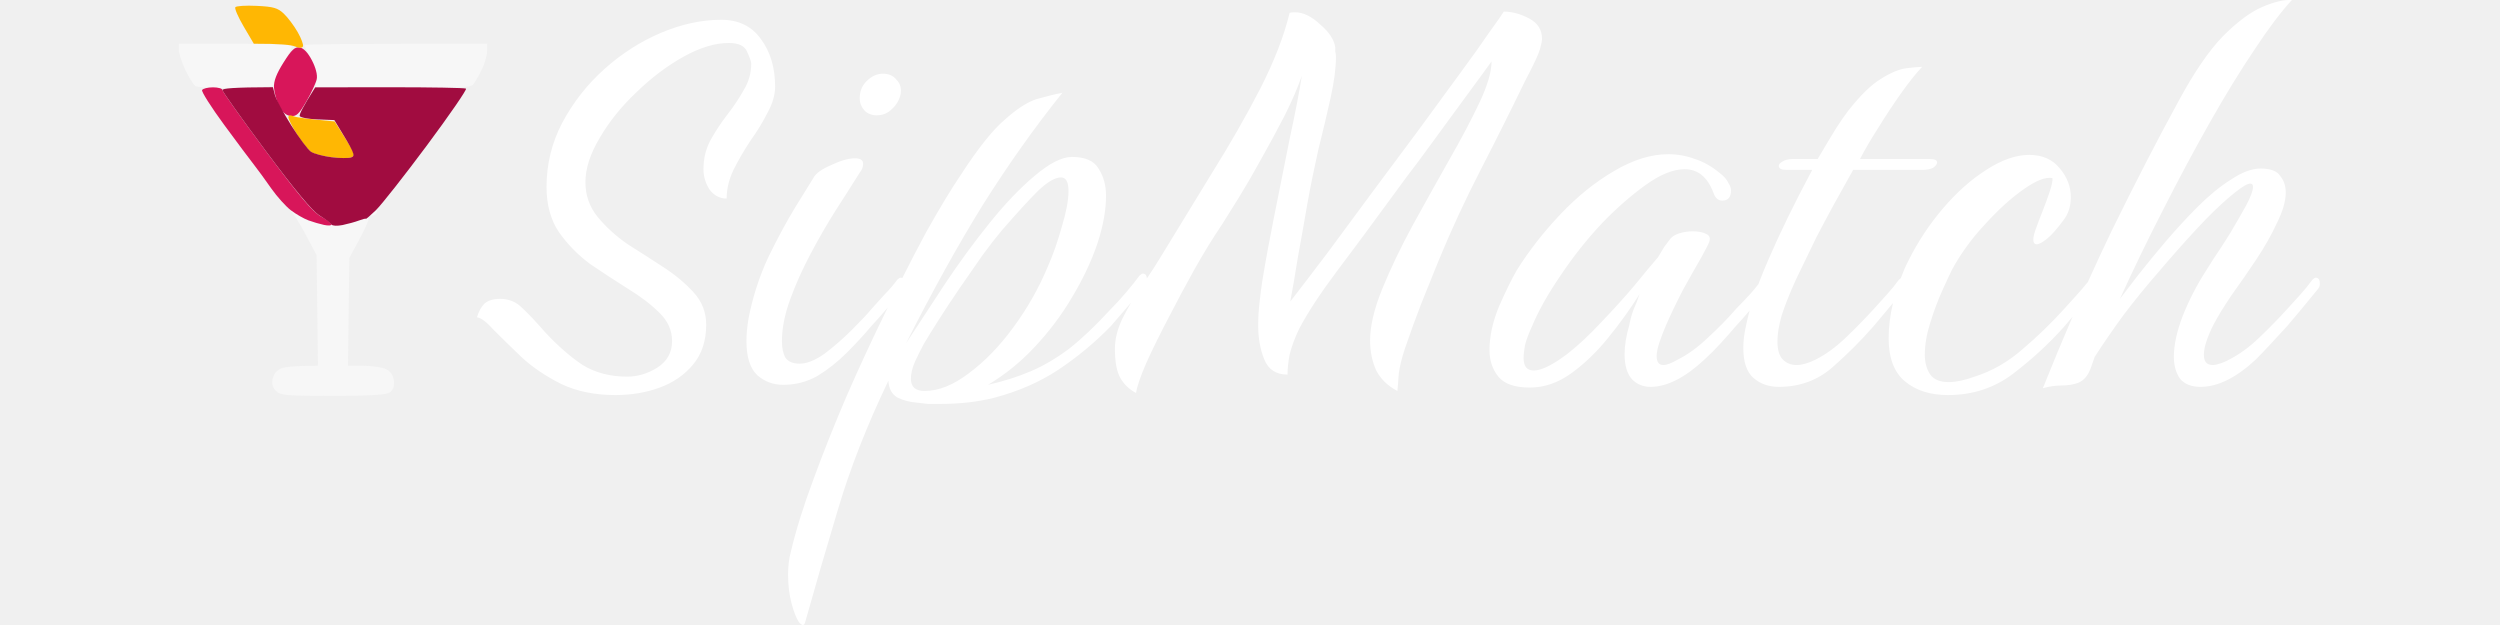
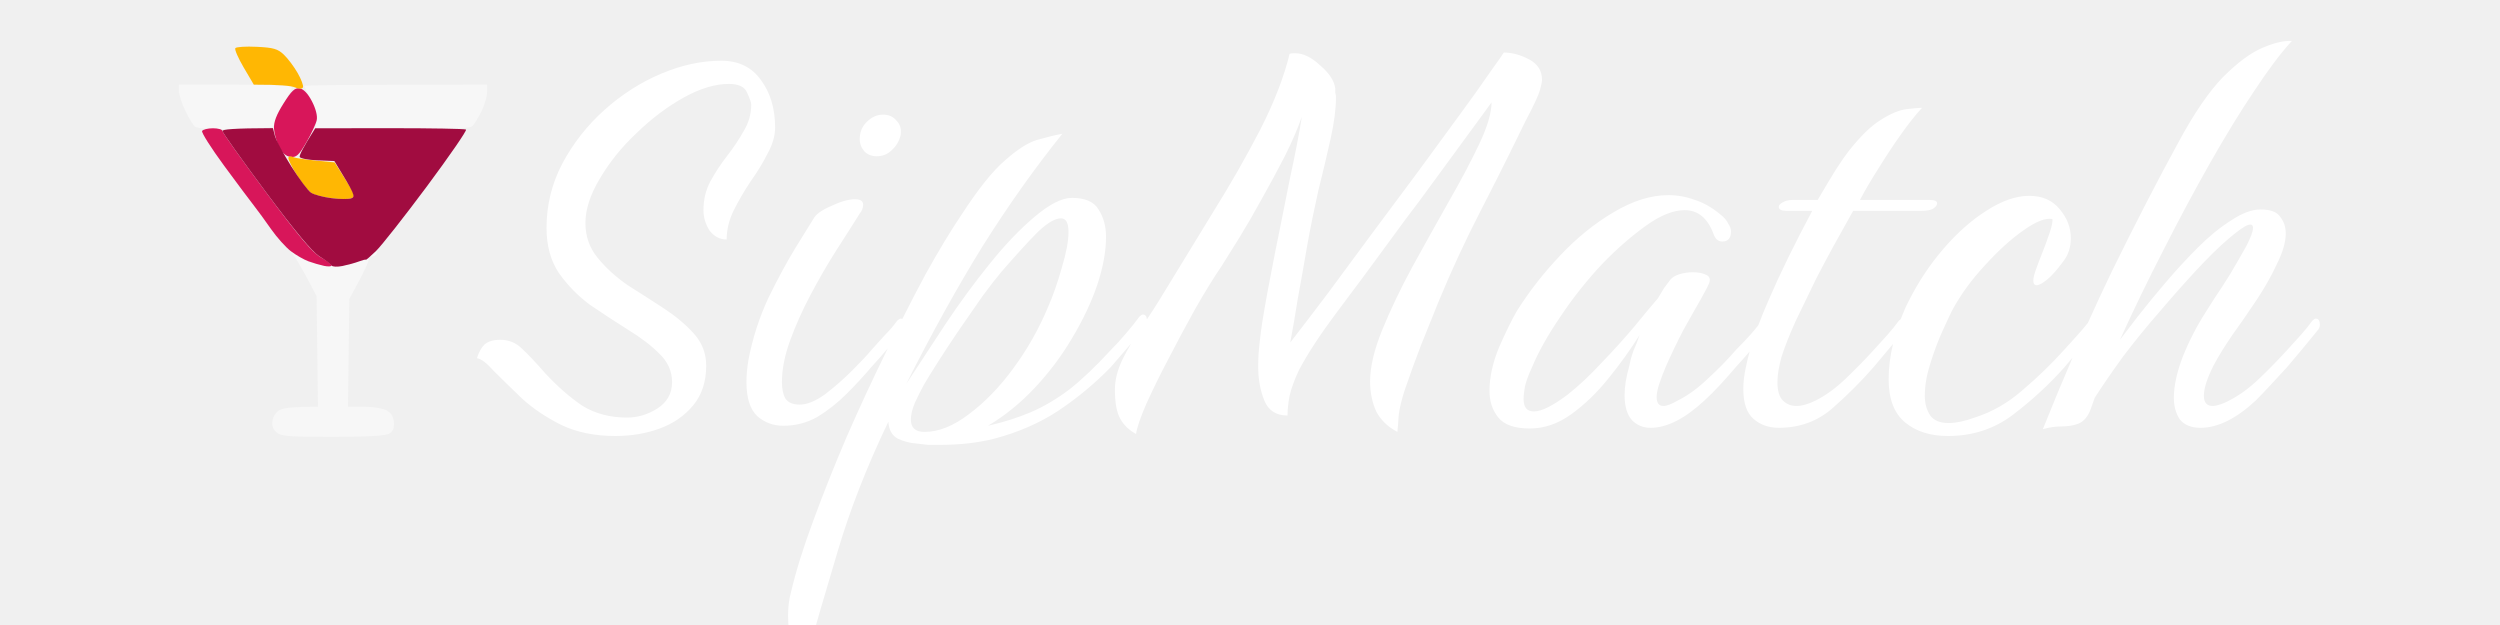
- <svg xmlns="http://www.w3.org/2000/svg" viewBox="0 0 785 229" width="200" height="50" preserveAspectRatio="xMidYMid meet">
+ <svg xmlns="http://www.w3.org/2000/svg" viewBox="0 -15 785 229" width="200" height="50" preserveAspectRatio="xMidYMid meet">
  <style>
    .s0 { fill: #ffffff } 
    .s1 { fill: #f7f7f7 } 
    .s2 { fill: #d8165a } 
    .s3 { fill: #ffb703 } 
    .s4 { fill: #a10c40 } 
  </style>
  <path id="SipMatch" fill-rule="evenodd" class="s0" d="m160 144.75q-11.25 0-19.75-4-8.5-4.25-14.5-9.75-6-5.75-10.25-10-4-4.5-6.25-4.75 1-3.25 2.75-5 2-1.75 5.75-1.75 4.75 0 8 3.25 3.5 3.25 8.5 9 7 7.5 13.75 12 7 4.25 16.25 4.25 5.75 0 11-3.25 5.5-3.5 5.5-9.75 0-6-4.75-10.5-4.5-4.5-11.5-8.75-6.75-4.25-13.75-9-6.75-5-11.5-11.75-4.5-6.75-4.5-16.5 0-12.5 5.75-23.5 6-11.25 15.5-19.75 9.5-8.5 20.75-13.25 11.25-4.75 22-4.75 9.5 0 14.5 7 5.25 7 5.25 17.5 0 4.5-2.75 9.5-2.5 5-6.25 10.25-3.5 5.25-6.25 10.75-2.5 5.25-2.5 10.5-3.75 0-6.25-3.25-2.25-3.5-2.25-7.5 0-5.75 2.5-10.5 2.75-5 6.25-9.5 3.5-4.5 6-9 2.75-4.5 2.75-9.75 0-1-1.5-4.25-1.25-3.25-6.75-3.25-7.5 0-16.5 5-9 5-17.25 13-8.25 7.75-13.5 16.75-5.25 8.75-5.25 16.25 0 7.25 4.5 12.75 4.5 5.5 11 10 6.75 4.25 13.25 8.5 6.5 4.25 11 9.25 4.5 5 4.5 11.75 0 8.75-4.75 14.5-4.75 5.75-12.25 8.5-7.5 2.75-16.25 2.75zm95.75-102.5q-2.75 0-4.5-1.75-1.75-2-1.75-4.5 0-3.75 2.5-6.25 2.75-2.75 6-2.75 3.25 0 5 2.25 2 2 1.5 5.25-0.75 3.25-3.25 5.5-2.25 2.25-5.5 2.25zm-34.25 98.75q-5.5 0-9.5-3.5-4-3.75-4-12.5 0-3.75 0.75-8.25 2.25-11.75 7.25-22.5 5.25-10.75 10-18.5 5-8 6.5-10.5 1.25-2.5 6.5-4.75 5.25-2.5 8.75-2.5 3 0 3 2 0 1.75-1.25 3.25-3.75 6-8.75 13.75-4.75 7.5-9.25 16-4.5 8.5-7.5 16.75-3 8.25-3 15.25 0 3.75 1.25 6 1.5 2.25 5.25 2.25 4 0 9.25-3.75 5.25-4 10-8.75 5-5 7.25-7.75 2.5-2.75 4.75-5.25 2.5-2.5 4.5-5.25 0.75-0.75 1.25-0.75 0.34 0 0.61 0.12 4.41-8.77 8.64-16.62 7.25-13 13-21.5 9.25-14.25 16-20 6.75-6 11.75-7.5 5.25-1.5 9.25-2.25-15.25 19-29.25 41.25-13.75 22.25-28 50.5 6.5-10 14.25-21.75 8-12 16.5-22.5 8.25-10.25 16.25-17 8.25-7 13.75-7 7.25 0 9.75 4.25 2.75 4.25 2.75 10 0 8-3.25 17.75-3.25 9.5-9.25 19.5-5.75 9.75-13.75 18.25-7.75 8.25-17 13.75 8.75-2 15.75-5 7-3 14-8.25 7-5.5 15.25-14.5 2.75-2.75 5.5-6 3-3.5 5-6.25 0.75-0.75 1.25-0.75 1.32 0 1.48 1.75 2.57-3.81 4.52-7 9.5-15.5 19.25-31.5 10-16 17.75-31 7.75-15.25 10.75-27.75 0.5-0.25 2-0.25 4.5 0 9.25 4.5 5 4.25 5.5 8.5 0 0.75 0 1.5 0.25 0.75 0.25 1.75 0 6.25-2 15.25-2 9-4.5 19-2.25 10-4 19.75-1.75 10.25-3.5 19.75-1.5 9.5-2.75 16 6-7.75 13.75-18 7.75-10.5 16.25-22 8.5-11.5 16.75-22.5 8.25-11.25 15-20.5 7-9.5 11.25-15.75 4.5-6.25 5.25-7.5 4.5 0 9.25 2.5 4.75 2.5 4.75 7.5 0 1-0.75 3.75-0.75 2.75-5.5 11.75-7.75 16-16.25 32.5-8.5 16.5-15.5 33.5-3 7.5-6.25 15.5-3 7.75-6 16.5-1.75 5.25-2.25 9.25-0.25 4-0.5 6.25-5.25-2.75-7.75-7.5-2.25-5-2.25-11 0-8 4.5-19 4.5-11 11-23 6.75-12.25 13.25-23.75 6.75-11.75 11.25-21.25 4.5-9.5 4.5-15.25 0 0-3.25 4.5-3.25 4.5-8.25 11.25-5 6.75-10.25 14-5.25 7.25-9.5 12.75-4 5.5-5.5 7.5-10.75 14.75-20 27-9 12-13.75 21-2.5 5.25-3.5 9.5-0.75 4-0.75 7.25-6.25 0-8.5-5.5-2.25-5.5-2.25-12.5 0-4.25 0.5-8.5 0.5-4.5 1-7.75 1.75-10.75 4.5-24.5 2.75-14 5.5-27.5 3-13.75 4.5-23.25-2.25 6.5-6.25 14.5-4 7.75-8.5 15.75-4.25 7.75-8.25 14.25-4 6.5-6.25 10-4.75 7-10 16.25-5 9-9.5 17.75-4.75 9-8.25 16.75-3.25 7.5-3.75 11-3.75-2-5.75-5.5-2-3.5-2-10.75 0-5.25 2.75-11 1.5-2.99 3.18-5.86-0.58 0.67-1.18 1.36-3.25 3.75-6.25 7.25-8.75 9-19.25 16-10.25 6.75-23.5 10.25-9 2.25-19.75 2.25-2.25 0-4.5 0-2.25-0.25-4.25-0.5-3.5-0.25-6.75-1.75-3.25-1.75-3.5-6.25-11.75 24.5-18.5 47.25-6.75 22.5-12 41.25-0.5 2-2.25 0-1.5-2.25-2.75-7-1.25-4.75-1.25-10.5 0-4.5 1-8.25 2.75-11.75 8.25-26.5 5.5-15 12.25-30.75 7-16 14.5-31.25 0.27-0.56 0.55-1.13-0.15 0.19-0.3 0.38-2.75 3.25-5.75 6.5-4 4.75-9 9.75-5 5-10.75 8.5-5.75 3.25-12.5 3.25zm51.75 2.25q7.75 0 16.25-6.5 8.75-6.5 16.25-16.75 7.75-10.5 12.75-22.5 2.75-6.25 5-14.25 2.5-8.25 2.5-13.25 0-5-2.75-5-3.25 0-8.5 5-5 5-13.25 14.5-2.75 3.25-7 9-4 5.75-8.5 12.25-4.25 6.25-7.75 11.75-3.5 5.5-5.25 8.5-1.5 2.75-3.25 6.5-1.5 3.5-1.5 6.25 0 4.5 5 4.5zm221.75-1.25q-8.25 0-11.5-4-3.25-4-3.25-9.75 0-7.5 3.5-16 3.75-8.5 6.5-13.25 6.75-10.75 16-20.5 9.25-9.75 19.5-15.75 10.5-6.25 20-6.25 5 0 9.75 1.75 4.75 1.5 9.25 5.25 2.25 1.75 3 3.5 1 1.5 1 2.75 0 3.75-3.25 3.75-2.25 0-3.25-3-3.25-8.5-10.5-8.5-6.25 0-14.25 5.75-8 5.75-15.75 13.75-8.5 9-15.5 19.5-7 10.25-10.5 18.75-1.75 3.75-2.5 6.75-0.5 2.75-0.5 4.75 0 4.5 3.75 4.5 4.25 0 12.5-6.25 6-4.75 12.25-11.5 6.5-6.75 12-13.25 5.5-6.75 8.75-10.5 1.25-2 2.25-3.75 1.25-1.75 2.25-3 1-1.25 3.25-2 2.5-0.75 5-0.75 3 0 5 1 2 1 0.75 3.5 0 0.25-2.75 5.25-2.75 4.75-6.5 11.5-3.5 6.75-6.25 13-1.5 3.5-2.5 6.5-1 3-1 5 0 3.25 2.5 3.25 1.75 0 5.25-2 5.5-2.75 11-8 5.75-5.25 10.5-10.75 2.75-2.75 5-5.25 1.57-1.74 3.01-3.6 1.63-4.33 3.74-9.15 6.25-14.5 16-32.75h-9.5q-2.75 0-2.75-1.5 0-0.75 1.25-1.5 1.5-1 4-1h9q4.25-7.25 6.75-11.25 2.75-4.25 4.5-6.5 6.5-8.25 11.75-11.5 5.5-3.5 9.5-4 4-0.5 5.75-0.5-3.5 3.75-7.75 9.75-4.25 6-8.25 12.5-4 6.25-6.75 11.5h25.5q2.75 0 2.75 1.25 0 1-1.5 2-1.5 0.75-4 0.75h-25.25q-4 7.25-7.25 13-3 5.5-6.25 11.75-3 6.25-7.5 15.5-3.5 7.75-5.25 13.25-1.5 5.5-1.5 9.25 0 4.75 2 6.75 2 2 5 2 3 0 7-2 5.5-2.75 11-8 5.5-5.25 10.5-10.75 2.5-2.75 4.75-5.25 2.25-2.5 4.25-5.25 0.38-0.38 0.69-0.57 1.41-3.76 2.81-6.43 5.25-10.5 12.75-19.25 7.5-8.75 15.75-14 8.5-5.5 15.75-5.5 7.25 0 11.25 5 4 4.75 4 10.5 0 5-2.75 8.5-3.5 4.75-6 6.75-2.5 2-3.75 2-1.25 0-1.25-1.75 0-1.5 1.25-4.75 0.5-1.5 2-5.25 1.5-3.75 2.75-7.5 1.25-3.75 1-5-3.75-0.75-10.75 4.25-6.75 4.75-14 12.75-7.25 7.75-12 16.5-1 2-3.5 7.5-2.5 5.5-4.5 12-2 6.25-2 11.75 0 4.25 2 7.25 2 2.75 6.75 2.75 4 0 9.5-2 9.5-3 17.5-10 8.25-7 15.25-14.75 2.5-2.75 4.75-5.25 2.11-2.34 4-4.69 4.36-9.69 8.75-18.81 13-26.5 24.5-47.5 8.5-15.75 16.25-23.75 8-8 14.5-10.75 6.5-2.75 10.75-2.5-6 6.5-13.75 18.25-7.75 11.5-16.25 26.5-8.5 15-17 31.75-8.5 16.5-16 33 2.25-3 6.5-8.5 4.5-5.75 10.25-12.5 5.75-6.75 11.75-12.75 6.25-6.25 12.25-10 6-4 10.75-4 5.5 0 7.25 2.75 2 2.5 2 6 0 4.75-3.25 11.25-3 6.5-7.5 13.25-4.5 6.75-9 13-4.25 6.25-6.75 11-3.5 7-3.5 11 0 3.75 3.25 3.75 1 0 2.5-0.5 1.75-0.5 3.5-1.5 5.5-2.75 11-8 5.5-5.25 10.5-10.75 2.5-2.75 4.75-5.25 2.25-2.5 4.25-5.25 0.75-0.75 1.25-0.75 1.5 0 1.5 2.25 0 1.25-1 2.25-5.25 6.5-11 13.25-3 3.25-6 6.5-2.75 3-5.5 5.75-10.75 10-20.25 10-5 0-7.5-3-2.25-3.25-2.25-8 0-6.5 3.25-15 3.5-8.75 8.5-16.5 0.5-0.75 3-4.75 2.75-4 6-9.25 3.25-5.5 5.75-10 2.5-4.75 2.5-6.75 0-1.75-2-1-2 0.75-7 5-5.25 4.5-11.75 11.5-6.5 7-13.5 15.25-7 8-13.25 16.25-6 8.25-10.5 15.25l-1.5 4.25q-1.5 4-4.5 5.25-2.75 1-6.25 1-3.25 0-6.75 1 5.42-13.55 10.89-26.21-1.57 1.86-3.14 3.71-8.25 9.25-18.75 17.25-10.25 7.75-23.75 7.75-9.75 0-15.75-5-6-5-6-15.75 0-6.3 1.59-12.96-3.45 4.18-7.09 8.46-6.75 7.75-15 15-8.25 7.25-19.75 7.25-5.5 0-9.25-3.25-3.75-3.25-3.75-11 0-2 0.25-4 0.25-2 0.75-4.25 0.52-2.58 1.32-5.45-2.44 2.85-5.07 5.7-2.75 3.25-5.75 6.5-2.75 3-5.75 5.75-10.75 10-19.75 10-4 0-6.75-2.75-2.75-3-2.75-9.25 0-4.75 1.75-10.75 0.5-2.75 1.5-5.5 1.25-2.75 2.25-5.75-5 8-11.5 16-6.25 7.75-13.5 13-7.25 5.25-15.25 5.25z" />
  <g id="Icono copa">
    <path id="Path 0" fill-rule="evenodd" class="s1" d="m0 16h20.5c11.27 0 20.69 0.34 20.93 0.75 0.23 0.41-1.11 3.22-2.98 6.25-1.87 3.03-3.41 6.29-3.43 7.25-0.02 1.57-1.45 1.78-13.77 2-7.99 0.15-14.34-0.17-15.16-0.75-0.77-0.55-2.46-3.25-3.74-6-1.28-2.75-2.33-6.01-2.34-7.25zm113 0l-0.02 2.75c-0.01 1.51-0.89 4.55-1.95 6.75-1.06 2.2-2.51 4.68-3.23 5.5-1.11 1.28-5.47 1.46-57.8 1l0.54-2.75q0.54-2.75-2-7.5c-1.4-2.61-2.54-4.97-2.54-5.25 0-0.28 15.07-0.5 67-0.5zm-70.5 62.09c1.1 0.87 3.57 2.21 5.5 2.97 1.92 0.77 5.97 1.39 9 1.39 3.25-0.01 6.83-0.72 8.75-1.73 1.98-1.05 3.45-1.33 3.75-0.72 0.27 0.55-1.19 4.04-7 14.5l-0.5 39.5 5.75 0.01c3.16 0.01 6.87 0.59 8.25 1.28q2.5 1.26 2.82 4.23c0.22 2.02-0.27 3.39-1.5 4.25-1.31 0.91-7.13 1.27-20.82 1.28-16.89 0.01-19.2-0.18-20.83-1.77-1.28-1.24-1.66-2.61-1.25-4.53 0.35-1.68 1.56-3.14 3.08-3.75 1.37-0.55 4.97-1 13.5-1l-0.5-40.5-3.44-6.5c-1.89-3.57-4.14-7.4-5-8.5-1.5-1.92-1.48-1.94 0.44-0.41zm30.21-1.07c0.12-0.01 0.01 0.43-0.25 0.98-0.25 0.55-1.02 0.99-1.71 0.98q-1.25-0.01 0.25-0.98c0.82-0.53 1.6-0.98 1.71-0.98z" />
    <path id="Path 1" class="s2" d="m38.39 22.9c-2.62 4.15-3.64 6.84-3.5 9.23 0.11 1.85 0.96 4.88 1.9 6.73 1.15 2.25 2.53 3.44 4.21 3.63 2.1 0.24 3.02-0.62 5.76-5.35 1.8-3.1 3.5-6.76 3.79-8.14 0.32-1.53-0.36-4.2-1.76-6.89-1.47-2.82-3.08-4.51-4.5-4.73-1.76-0.28-2.95 0.84-5.9 5.52zm-29.84 10.1c-0.3 0.55 3.34 6.29 8.09 12.75 4.76 6.46 9.71 13.1 11.02 14.75 1.3 1.65 4.09 5.47 6.2 8.5 2.12 3.03 5.38 6.65 7.24 8.06 1.87 1.41 4.75 3.06 6.4 3.67 1.65 0.61 4.24 1.37 5.75 1.69 1.51 0.32 2.75 0.24 2.74-0.17 0-0.41-1.8-1.76-4-3-2.98-1.68-8.02-7.66-19.99-23.75-8.8-11.82-16-21.95-16-22.5 0-0.55-1.55-1-3.45-1-1.9 0-3.7 0.45-4 1z" />
    <path id="Path 2" class="s3" d="m20.72 2.65c-0.33 0.47 1.07 3.67 3.09 7.11l3.69 6.26c9.69-0.02 13.63 0.43 15 0.98q2.5 1 3 0c0.27-0.55-0.6-2.91-1.94-5.25-1.34-2.34-3.62-5.38-5.08-6.75-2.22-2.1-3.81-2.56-9.9-2.85-4-0.2-7.53 0.03-7.86 0.5zm19.44 40.24c-0.09 0.61 1.42 3.58 3.34 6.61 1.92 3.03 4.4 5.95 5.5 6.5 1.1 0.55 4.36 1.29 7.25 1.65 2.89 0.36 6.04 0.36 7 0 1.55-0.57 1.29-1.37-2.19-6.9l-3.95-6.25c-10.55-0.92-14.33-1.54-15.2-1.95-0.95-0.45-1.66-0.31-1.75 0.34z" />
    <path id="Path 3" class="s4" d="m16 33c0 0.55 7.12 10.56 15.82 22.25 10.85 14.57 17.06 22.02 19.75 23.7 2.16 1.34 4.16 2.84 4.43 3.33 0.27 0.49 2.08 0.57 4 0.18 1.92-0.4 4.63-1.14 6-1.66 1.38-0.52 2.52-0.8 2.55-0.62 0.03 0.18 1.69-1.25 3.69-3.18 2-1.93 10.41-12.61 18.7-23.75 8.28-11.14 14.72-20.49 14.31-20.78-0.41-0.29-13.01-0.51-28-0.5l-27.25 0.03c-4.67 7.36-5.88 9.95-5.69 10.5 0.19 0.55 3.13 1.11 6.52 1.25l6.17 0.25c7.54 12.25 7.8 13.07 6.25 13.65-0.96 0.36-4.23 0.34-7.25-0.04-3.02-0.38-6.4-1.27-7.5-1.98-1.1-0.7-4.38-5.07-7.29-9.7-2.92-4.64-5.62-9.68-6-11.2l-0.71-2.78c-14.73 0.04-18.5 0.46-18.5 1.05z" />
  </g>
</svg>
